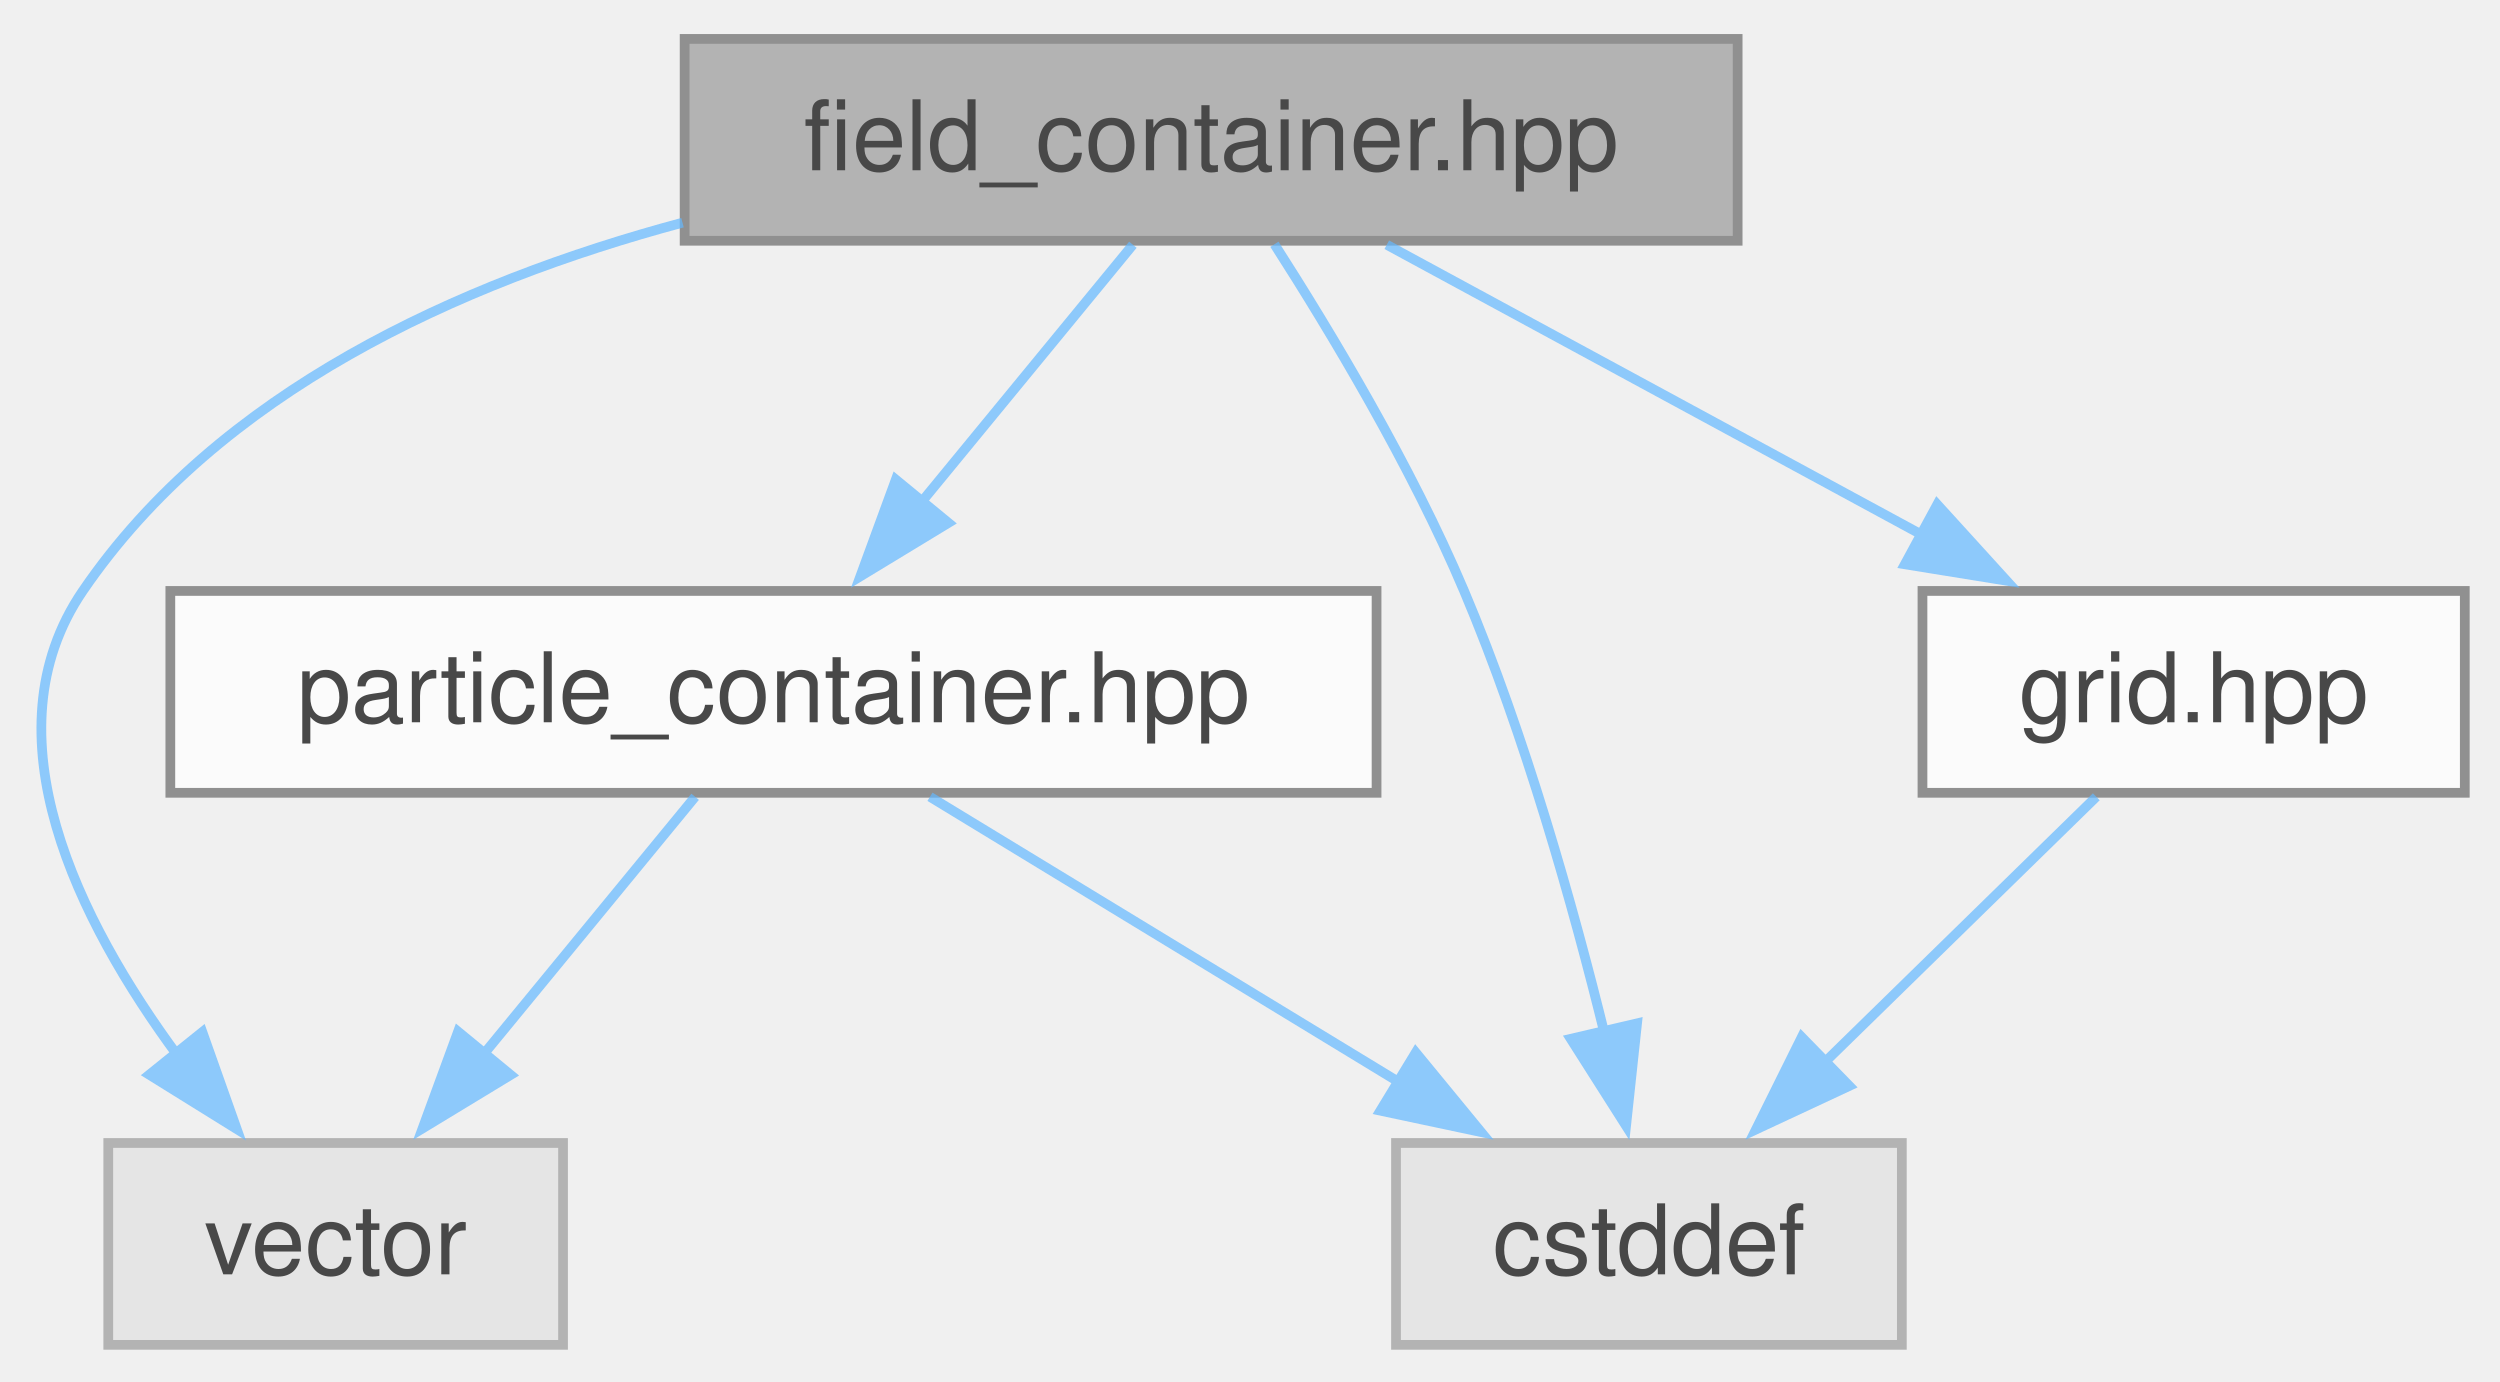
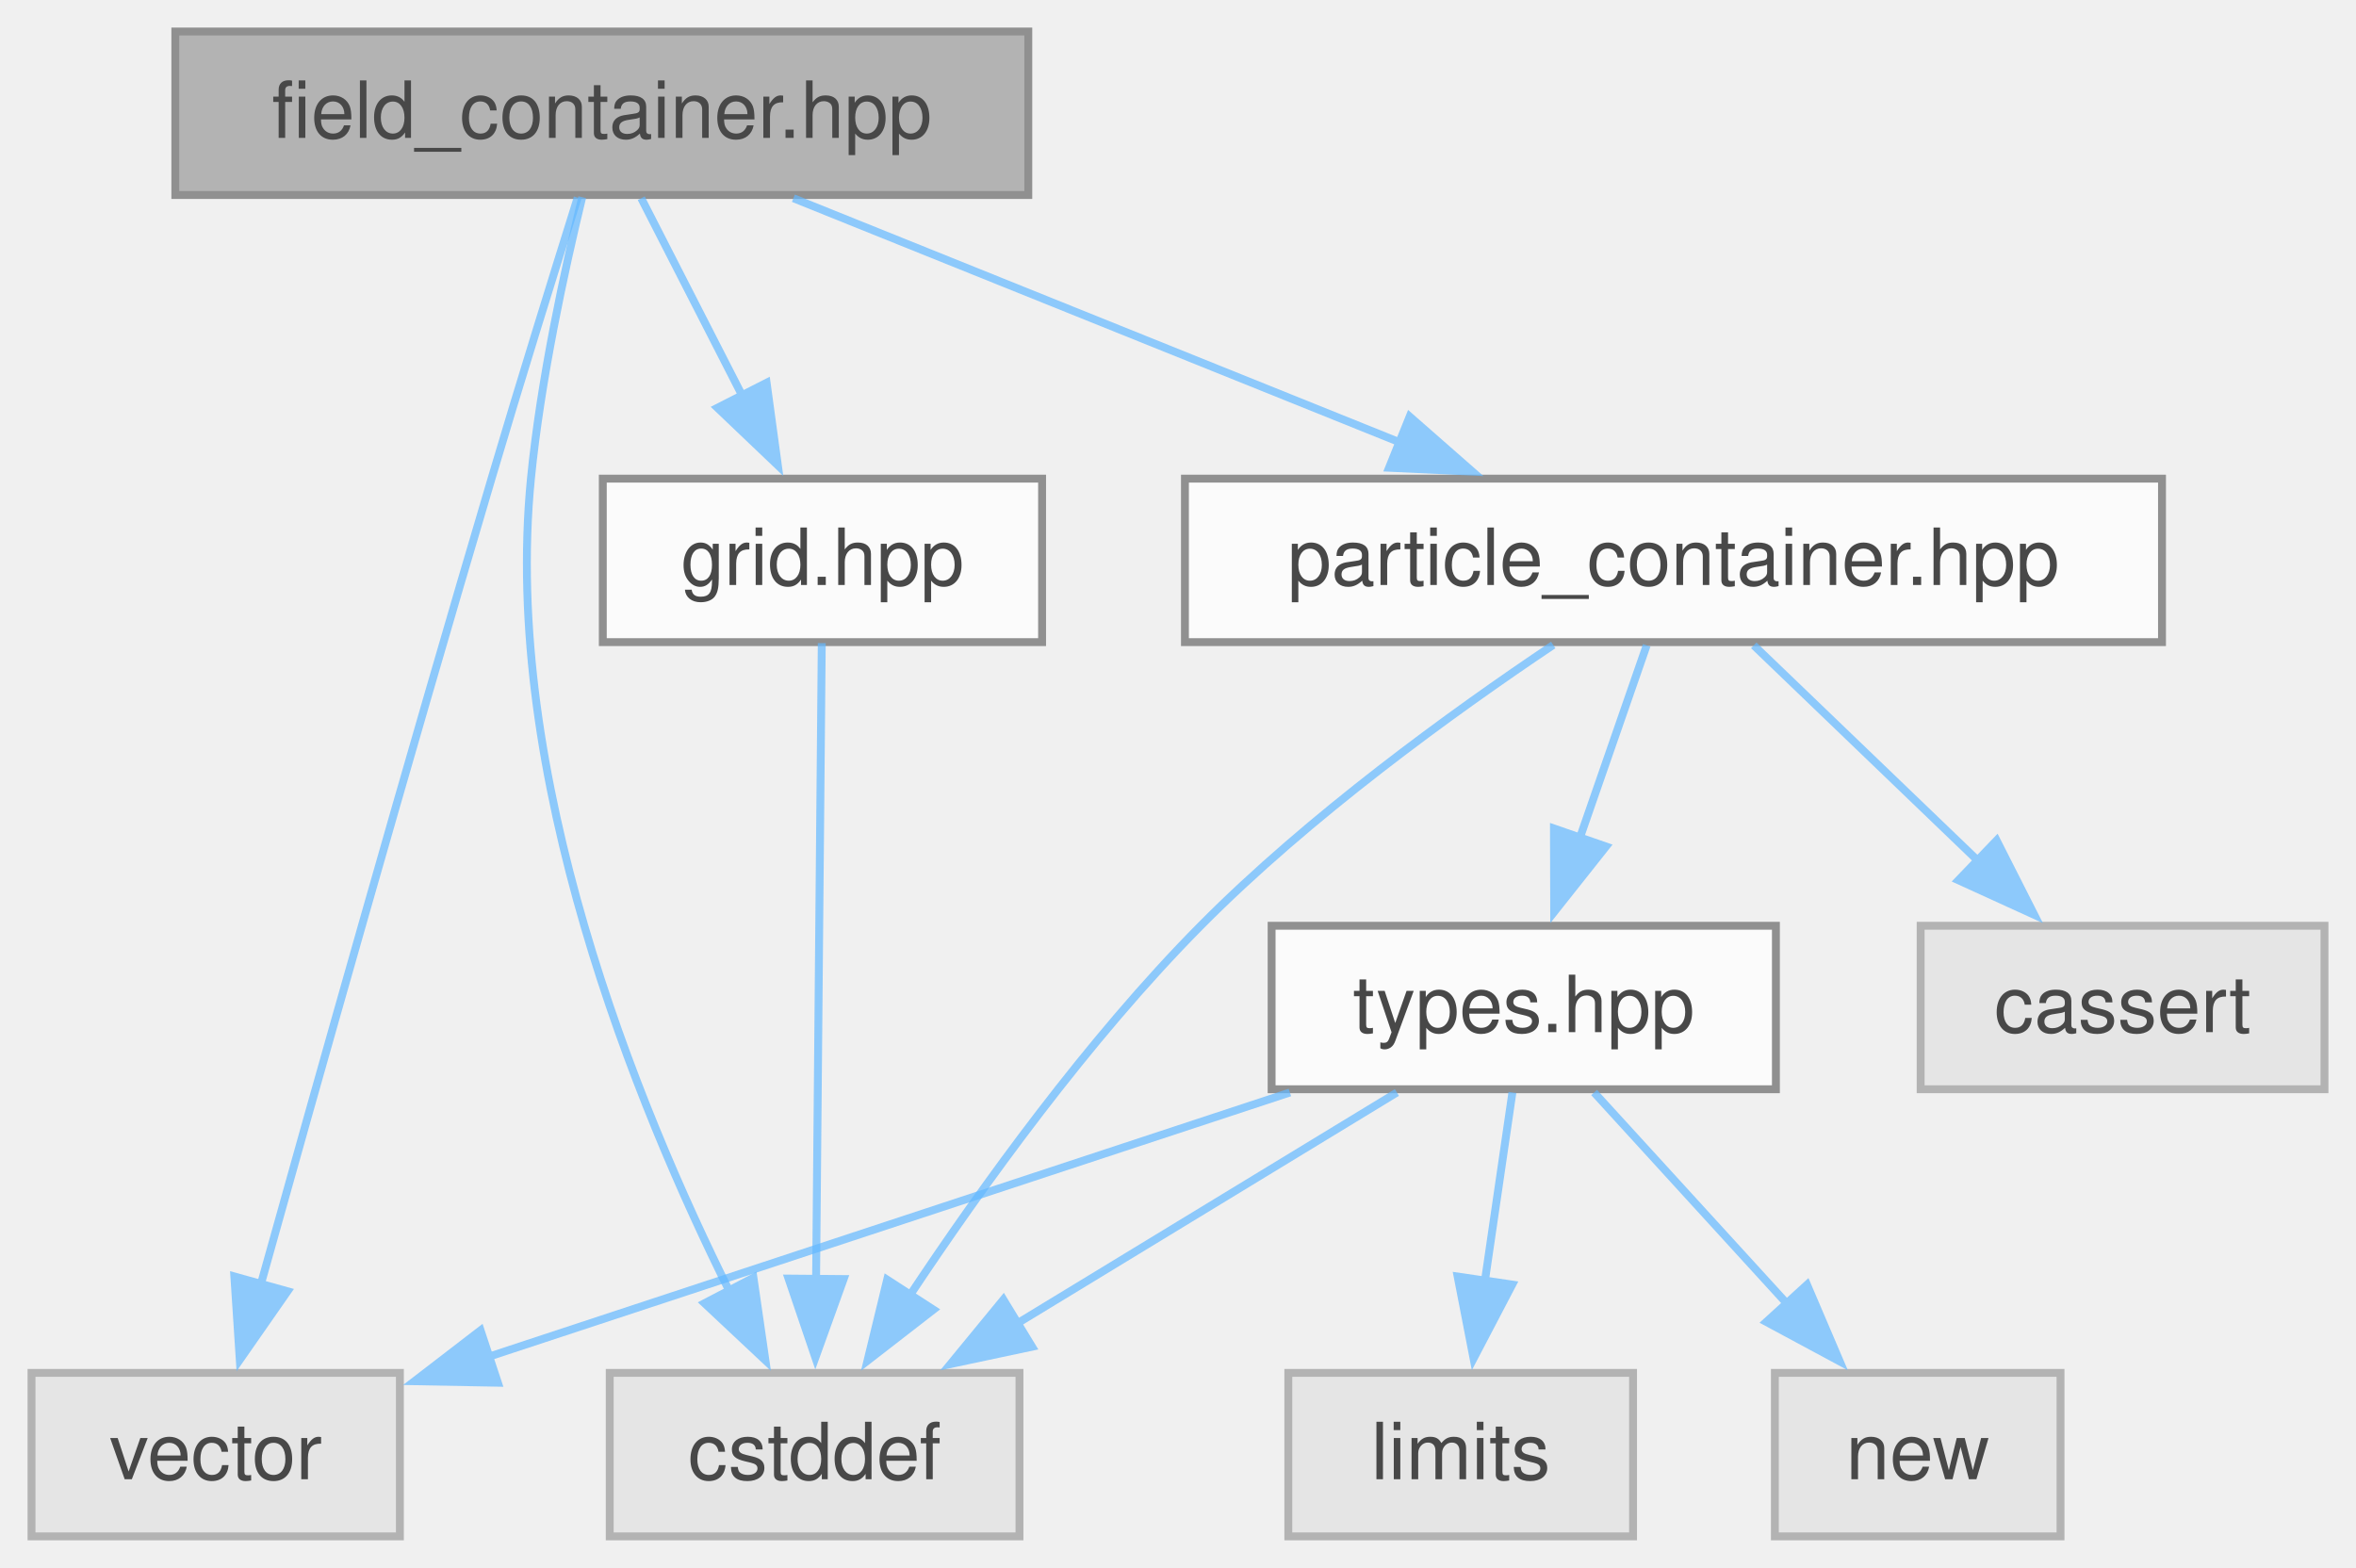
- <svg xmlns="http://www.w3.org/2000/svg" xmlns:xlink="http://www.w3.org/1999/xlink" width="257pt" height="142pt" viewBox="0.00 0.00 257.00 142.00">
+ <svg xmlns="http://www.w3.org/2000/svg" xmlns:xlink="http://www.w3.org/1999/xlink" width="299pt" height="199pt" viewBox="0.00 0.00 299.00 199.00">
  <svg id="main" version="1.1" xml:space="preserve">
    <style type="text/css">
.node, .edge {opacity: 0.7;}
.node.selected, .edge.selected {opacity: 1;}
.edge:hover path { stroke: red; }
.edge:hover polygon { stroke: red; fill: red; }
</style>
    <svg id="graph" class="graph">
-       <g id="graph0" class="graph" transform="scale(1 1) rotate(0) translate(4 138.25)">
+       <g id="graph0" class="graph" transform="scale(1 1) rotate(0) translate(4 195)">
        <g id="Node000001" class="node">
          <g id="a_Node000001">
            <a xlink:title=" ">
-               <polygon fill="#999999" stroke="#666666" points="174.63,-134.25 66.38,-134.25 66.38,-113.5 174.63,-113.5 174.63,-134.25" />
-               <text xml:space="preserve" text-anchor="middle" x="120.51" y="-120.75" font-family="Helvetica,sans-Serif" font-size="10.00">field_container.hpp</text>
+               <polygon fill="#999999" stroke="#666666" points="126.5,-191 18.25,-191 18.25,-170.25 126.5,-170.25 126.5,-191" />
+               <text xml:space="preserve" text-anchor="middle" x="72.38" y="-177.5" font-family="Helvetica,sans-Serif" font-size="10.00">field_container.hpp</text>
            </a>
          </g>
        </g>
        <g id="Node000002" class="node">
          <g id="a_Node000002">
            <a xlink:title=" ">
-               <polygon fill="#e0e0e0" stroke="#999999" points="53.88,-20.75 7.13,-20.75 7.13,0 53.88,0 53.88,-20.75" />
-               <text xml:space="preserve" text-anchor="middle" x="30.51" y="-7.25" font-family="Helvetica,sans-Serif" font-size="10.00">vector</text>
+               <polygon fill="#e0e0e0" stroke="#999999" points="46.75,-20.75 0,-20.75 0,0 46.75,0 46.75,-20.75" />
+               <text xml:space="preserve" text-anchor="middle" x="23.38" y="-7.25" font-family="Helvetica,sans-Serif" font-size="10.00">vector</text>
            </a>
          </g>
        </g>
        <g id="edge1_Node000001_Node000002" class="edge">
          <g id="a_edge1_Node000001_Node000002">
            <a xlink:title=" ">
-               <path fill="none" stroke="#63b8ff" d="M66.16,-115.36C43.14,-109.18 18.47,-97.95 4.51,-77.5 -5.55,-62.77 4.05,-43.57 14.31,-29.67" />
-               <polygon fill="#63b8ff" stroke="#63b8ff" points="16.8,-32.16 20.34,-22.18 11.34,-27.77 16.8,-32.16" />
+               <path fill="none" stroke="#63b8ff" d="M69.31,-169.91C66.43,-160.73 62.03,-146.58 58.38,-134.25 47.74,-98.4 35.93,-56.47 29.11,-32.02" />
+               <polygon fill="#63b8ff" stroke="#63b8ff" points="32.49,-31.11 26.43,-22.41 25.74,-32.99 32.49,-31.11" />
            </a>
          </g>
        </g>
        <g id="Node000003" class="node">
          <g id="a_Node000003">
            <a xlink:title=" ">
-               <polygon fill="#e0e0e0" stroke="#999999" points="191.51,-20.75 139.51,-20.75 139.51,0 191.51,0 191.51,-20.75" />
-               <text xml:space="preserve" text-anchor="middle" x="165.51" y="-7.25" font-family="Helvetica,sans-Serif" font-size="10.00">cstddef</text>
+               <polygon fill="#e0e0e0" stroke="#999999" points="125.38,-20.75 73.38,-20.75 73.38,0 125.38,0 125.38,-20.75" />
+               <text xml:space="preserve" text-anchor="middle" x="99.38" y="-7.25" font-family="Helvetica,sans-Serif" font-size="10.00">cstddef</text>
            </a>
          </g>
        </g>
        <g id="edge2_Node000001_Node000003" class="edge">
          <g id="a_edge2_Node000001_Node000003">
            <a xlink:title=" ">
-               <path fill="none" stroke="#63b8ff" d="M127.01,-113.14C132.76,-104.18 141.06,-90.38 146.51,-77.5 152.78,-62.68 157.71,-45.14 160.98,-31.85" />
-               <polygon fill="#63b8ff" stroke="#63b8ff" points="164.29,-33.05 163.16,-22.51 157.47,-31.46 164.29,-33.05" />
+               <path fill="none" stroke="#63b8ff" d="M69.89,-169.97C67.67,-160.84 64.6,-146.72 63.38,-134.25 59.68,-96.63 76.78,-54.76 88.68,-30.9" />
+               <polygon fill="#63b8ff" stroke="#63b8ff" points="91.62,-32.83 93.14,-22.34 85.41,-29.59 91.62,-32.83" />
            </a>
          </g>
        </g>
        <g id="Node000004" class="node">
          <g id="a_Node000004">
            <a xlink:href="grid_8hpp.html" target="_top" xlink:title=" ">
-               <polygon fill="white" stroke="#666666" points="249.38,-77.5 193.63,-77.5 193.63,-56.75 249.38,-56.75 249.38,-77.5" />
-               <text xml:space="preserve" text-anchor="middle" x="221.51" y="-64" font-family="Helvetica,sans-Serif" font-size="10.00">grid.hpp</text>
+               <polygon fill="white" stroke="#666666" points="128.25,-134.25 72.5,-134.25 72.5,-113.5 128.25,-113.5 128.25,-134.25" />
+               <text xml:space="preserve" text-anchor="middle" x="100.38" y="-120.75" font-family="Helvetica,sans-Serif" font-size="10.00">grid.hpp</text>
            </a>
          </g>
        </g>
        <g id="edge3_Node000001_Node000004" class="edge">
          <g id="a_edge3_Node000001_Node000004">
            <a xlink:title=" ">
-               <path fill="none" stroke="#63b8ff" d="M138.56,-113.09C153.93,-104.76 176.25,-92.66 193.87,-83.11" />
-               <polygon fill="#63b8ff" stroke="#63b8ff" points="195.15,-86.39 202.28,-78.55 191.82,-80.24 195.15,-86.39" />
+               <path fill="none" stroke="#63b8ff" d="M77.38,-169.84C80.96,-162.83 85.91,-153.16 90.3,-144.58" />
+               <polygon fill="#63b8ff" stroke="#63b8ff" points="93.29,-146.42 94.72,-135.93 87.05,-143.24 93.29,-146.42" />
            </a>
          </g>
        </g>
        <g id="Node000005" class="node">
          <g id="a_Node000005">
-             <a xlink:href="particle__container_8hpp.html" target="_top" xlink:title=" ">
-               <polygon fill="white" stroke="#666666" points="137.51,-77.5 13.51,-77.5 13.51,-56.75 137.51,-56.75 137.51,-77.5" />
-               <text xml:space="preserve" text-anchor="middle" x="75.51" y="-64" font-family="Helvetica,sans-Serif" font-size="10.00">particle_container.hpp</text>
+             <a xlink:href="particle__container_8hpp.html" target="_top" xlink:title="Хранилище макрочастиц в формате Struct of Arrays (SoA) с выравниванием по кэш-линиям.">
+               <polygon fill="white" stroke="#666666" points="270.38,-134.25 146.38,-134.25 146.38,-113.5 270.38,-113.5 270.38,-134.25" />
+               <text xml:space="preserve" text-anchor="middle" x="208.38" y="-120.75" font-family="Helvetica,sans-Serif" font-size="10.00">particle_container.hpp</text>
            </a>
          </g>
        </g>
        <g id="edge5_Node000001_Node000005" class="edge">
          <g id="a_edge5_Node000001_Node000005">
            <a xlink:title=" ">
-               <path fill="none" stroke="#63b8ff" d="M112.46,-113.09C106.45,-105.77 98.04,-95.54 90.77,-86.69" />
-               <polygon fill="#63b8ff" stroke="#63b8ff" points="93.5,-84.5 84.44,-79 88.09,-88.95 93.5,-84.5" />
+               <path fill="none" stroke="#63b8ff" d="M96.69,-169.84C118.16,-161.19 149.7,-148.5 173.79,-138.8" />
+               <polygon fill="#63b8ff" stroke="#63b8ff" points="174.9,-142.13 182.87,-135.14 172.28,-135.63 174.9,-142.13" />
            </a>
          </g>
        </g>
        <g id="edge4_Node000004_Node000003" class="edge">
          <g id="a_edge4_Node000004_Node000003">
            <a xlink:title=" ">
-               <path fill="none" stroke="#63b8ff" d="M211.5,-56.34C203.77,-48.78 192.88,-38.14 183.63,-29.1" />
-               <polygon fill="#63b8ff" stroke="#63b8ff" points="186.11,-26.62 176.51,-22.14 181.22,-31.63 186.11,-26.62" />
+               <path fill="none" stroke="#63b8ff" d="M100.29,-113.37C100.13,-95.6 99.78,-56.97 99.57,-32.68" />
+               <polygon fill="#63b8ff" stroke="#63b8ff" points="103.07,-32.66 99.48,-22.69 96.07,-32.72 103.07,-32.66" />
            </a>
          </g>
        </g>
-         <g id="edge6_Node000005_Node000002" class="edge">
-           <g id="a_edge6_Node000005_Node000002">
+         <g id="edge12_Node000005_Node000003" class="edge">
+           <g id="a_edge12_Node000005_Node000003">
            <a xlink:title=" ">
-               <path fill="none" stroke="#63b8ff" d="M67.46,-56.34C61.45,-49.02 53.04,-38.79 45.77,-29.94" />
-               <polygon fill="#63b8ff" stroke="#63b8ff" points="48.5,-27.75 39.44,-22.25 43.09,-32.2 48.5,-27.75" />
+               <path fill="none" stroke="#63b8ff" d="M193.12,-113.14C180.39,-104.61 162.16,-91.42 148.38,-77.5 134.11,-63.1 120.61,-44.36 111.41,-30.5" />
+               <polygon fill="#63b8ff" stroke="#63b8ff" points="114.46,-28.78 106.09,-22.29 108.59,-32.58 114.46,-28.78" />
            </a>
          </g>
        </g>
-         <g id="edge7_Node000005_Node000003" class="edge">
-           <g id="a_edge7_Node000005_Node000003">
+         <g id="Node000006" class="node">
+           <g id="a_Node000006">
+             <a xlink:href="types_8hpp.html" target="_top" xlink:title=" ">
+               <polygon fill="white" stroke="#666666" points="221.38,-77.5 157.38,-77.5 157.38,-56.75 221.38,-56.75 221.38,-77.5" />
+               <text xml:space="preserve" text-anchor="middle" x="189.38" y="-64" font-family="Helvetica,sans-Serif" font-size="10.00">types.hpp</text>
+             </a>
+           </g>
+         </g>
+         <g id="edge6_Node000005_Node000006" class="edge">
+           <g id="a_edge6_Node000005_Node000006">
            <a xlink:title=" ">
-               <path fill="none" stroke="#63b8ff" d="M91.6,-56.34C105.04,-48.16 124.44,-36.36 139.99,-26.9" />
-               <polygon fill="#63b8ff" stroke="#63b8ff" points="141.54,-30.05 148.26,-21.87 137.9,-24.07 141.54,-30.05" />
+               <path fill="none" stroke="#63b8ff" d="M204.98,-113.09C202.63,-106.31 199.41,-97.05 196.51,-88.69" />
+               <polygon fill="#63b8ff" stroke="#63b8ff" points="199.82,-87.56 193.24,-79.26 193.21,-89.85 199.82,-87.56" />
+             </a>
+           </g>
+         </g>
+         <g id="Node000009" class="node">
+           <g id="a_Node000009">
+             <a xlink:title=" ">
+               <polygon fill="#e0e0e0" stroke="#999999" points="291,-77.5 239.75,-77.5 239.75,-56.75 291,-56.75 291,-77.5" />
+               <text xml:space="preserve" text-anchor="middle" x="265.38" y="-64" font-family="Helvetica,sans-Serif" font-size="10.00">cassert</text>
+             </a>
+           </g>
+         </g>
+         <g id="edge11_Node000005_Node000009" class="edge">
+           <g id="a_edge11_Node000005_Node000009">
+             <a xlink:title=" ">
+               <path fill="none" stroke="#63b8ff" d="M218.57,-113.09C226.51,-105.46 237.74,-94.67 247.21,-85.57" />
+               <polygon fill="#63b8ff" stroke="#63b8ff" points="249.39,-88.33 254.18,-78.88 244.54,-83.28 249.39,-88.33" />
+             </a>
+           </g>
+         </g>
+         <g id="edge10_Node000006_Node000002" class="edge">
+           <g id="a_edge10_Node000006_Node000002">
+             <a xlink:title=" ">
+               <path fill="none" stroke="#63b8ff" d="M159.7,-56.34C131.17,-46.93 88.06,-32.71 57.99,-22.79" />
+               <polygon fill="#63b8ff" stroke="#63b8ff" points="59.19,-19.5 48.59,-19.69 56.99,-26.15 59.19,-19.5" />
+             </a>
+           </g>
+         </g>
+         <g id="edge7_Node000006_Node000003" class="edge">
+           <g id="a_edge7_Node000006_Node000003">
+             <a xlink:title=" ">
+               <path fill="none" stroke="#63b8ff" d="M173.28,-56.34C159.85,-48.16 140.44,-36.36 124.89,-26.9" />
+               <polygon fill="#63b8ff" stroke="#63b8ff" points="126.98,-24.07 116.62,-21.87 123.34,-30.05 126.98,-24.07" />
+             </a>
+           </g>
+         </g>
+         <g id="Node000007" class="node">
+           <g id="a_Node000007">
+             <a xlink:title=" ">
+               <polygon fill="#e0e0e0" stroke="#999999" points="203.25,-20.75 159.5,-20.75 159.5,0 203.25,0 203.25,-20.75" />
+               <text xml:space="preserve" text-anchor="middle" x="181.38" y="-7.25" font-family="Helvetica,sans-Serif" font-size="10.00">limits</text>
+             </a>
+           </g>
+         </g>
+         <g id="edge8_Node000006_Node000007" class="edge">
+           <g id="a_edge8_Node000006_Node000007">
+             <a xlink:title=" ">
+               <path fill="none" stroke="#63b8ff" d="M187.94,-56.34C186.97,-49.64 185.63,-40.51 184.42,-32.23" />
+               <polygon fill="#63b8ff" stroke="#63b8ff" points="187.92,-31.96 183.01,-22.58 180.99,-32.98 187.92,-31.96" />
+             </a>
+           </g>
+         </g>
+         <g id="Node000008" class="node">
+           <g id="a_Node000008">
+             <a xlink:title=" ">
+               <polygon fill="#e0e0e0" stroke="#999999" points="257.5,-20.75 221.25,-20.75 221.25,0 257.5,0 257.5,-20.75" />
+               <text xml:space="preserve" text-anchor="middle" x="239.38" y="-7.25" font-family="Helvetica,sans-Serif" font-size="10.00">new</text>
+             </a>
+           </g>
+         </g>
+         <g id="edge9_Node000006_Node000008" class="edge">
+           <g id="a_edge9_Node000006_Node000008">
+             <a xlink:title=" ">
+               <path fill="none" stroke="#63b8ff" d="M198.31,-56.34C205.14,-48.86 214.74,-38.36 222.93,-29.38" />
+               <polygon fill="#63b8ff" stroke="#63b8ff" points="225.33,-31.94 229.49,-22.2 220.16,-27.22 225.33,-31.94" />
            </a>
          </g>
        </g>
      </g>
    </svg>
  </svg>
  <style type="text/css">

[data-mouse-over-selected='false'] { opacity: 0.7; }
[data-mouse-over-selected='true']  { opacity: 1.0; }

</style>
</svg>
